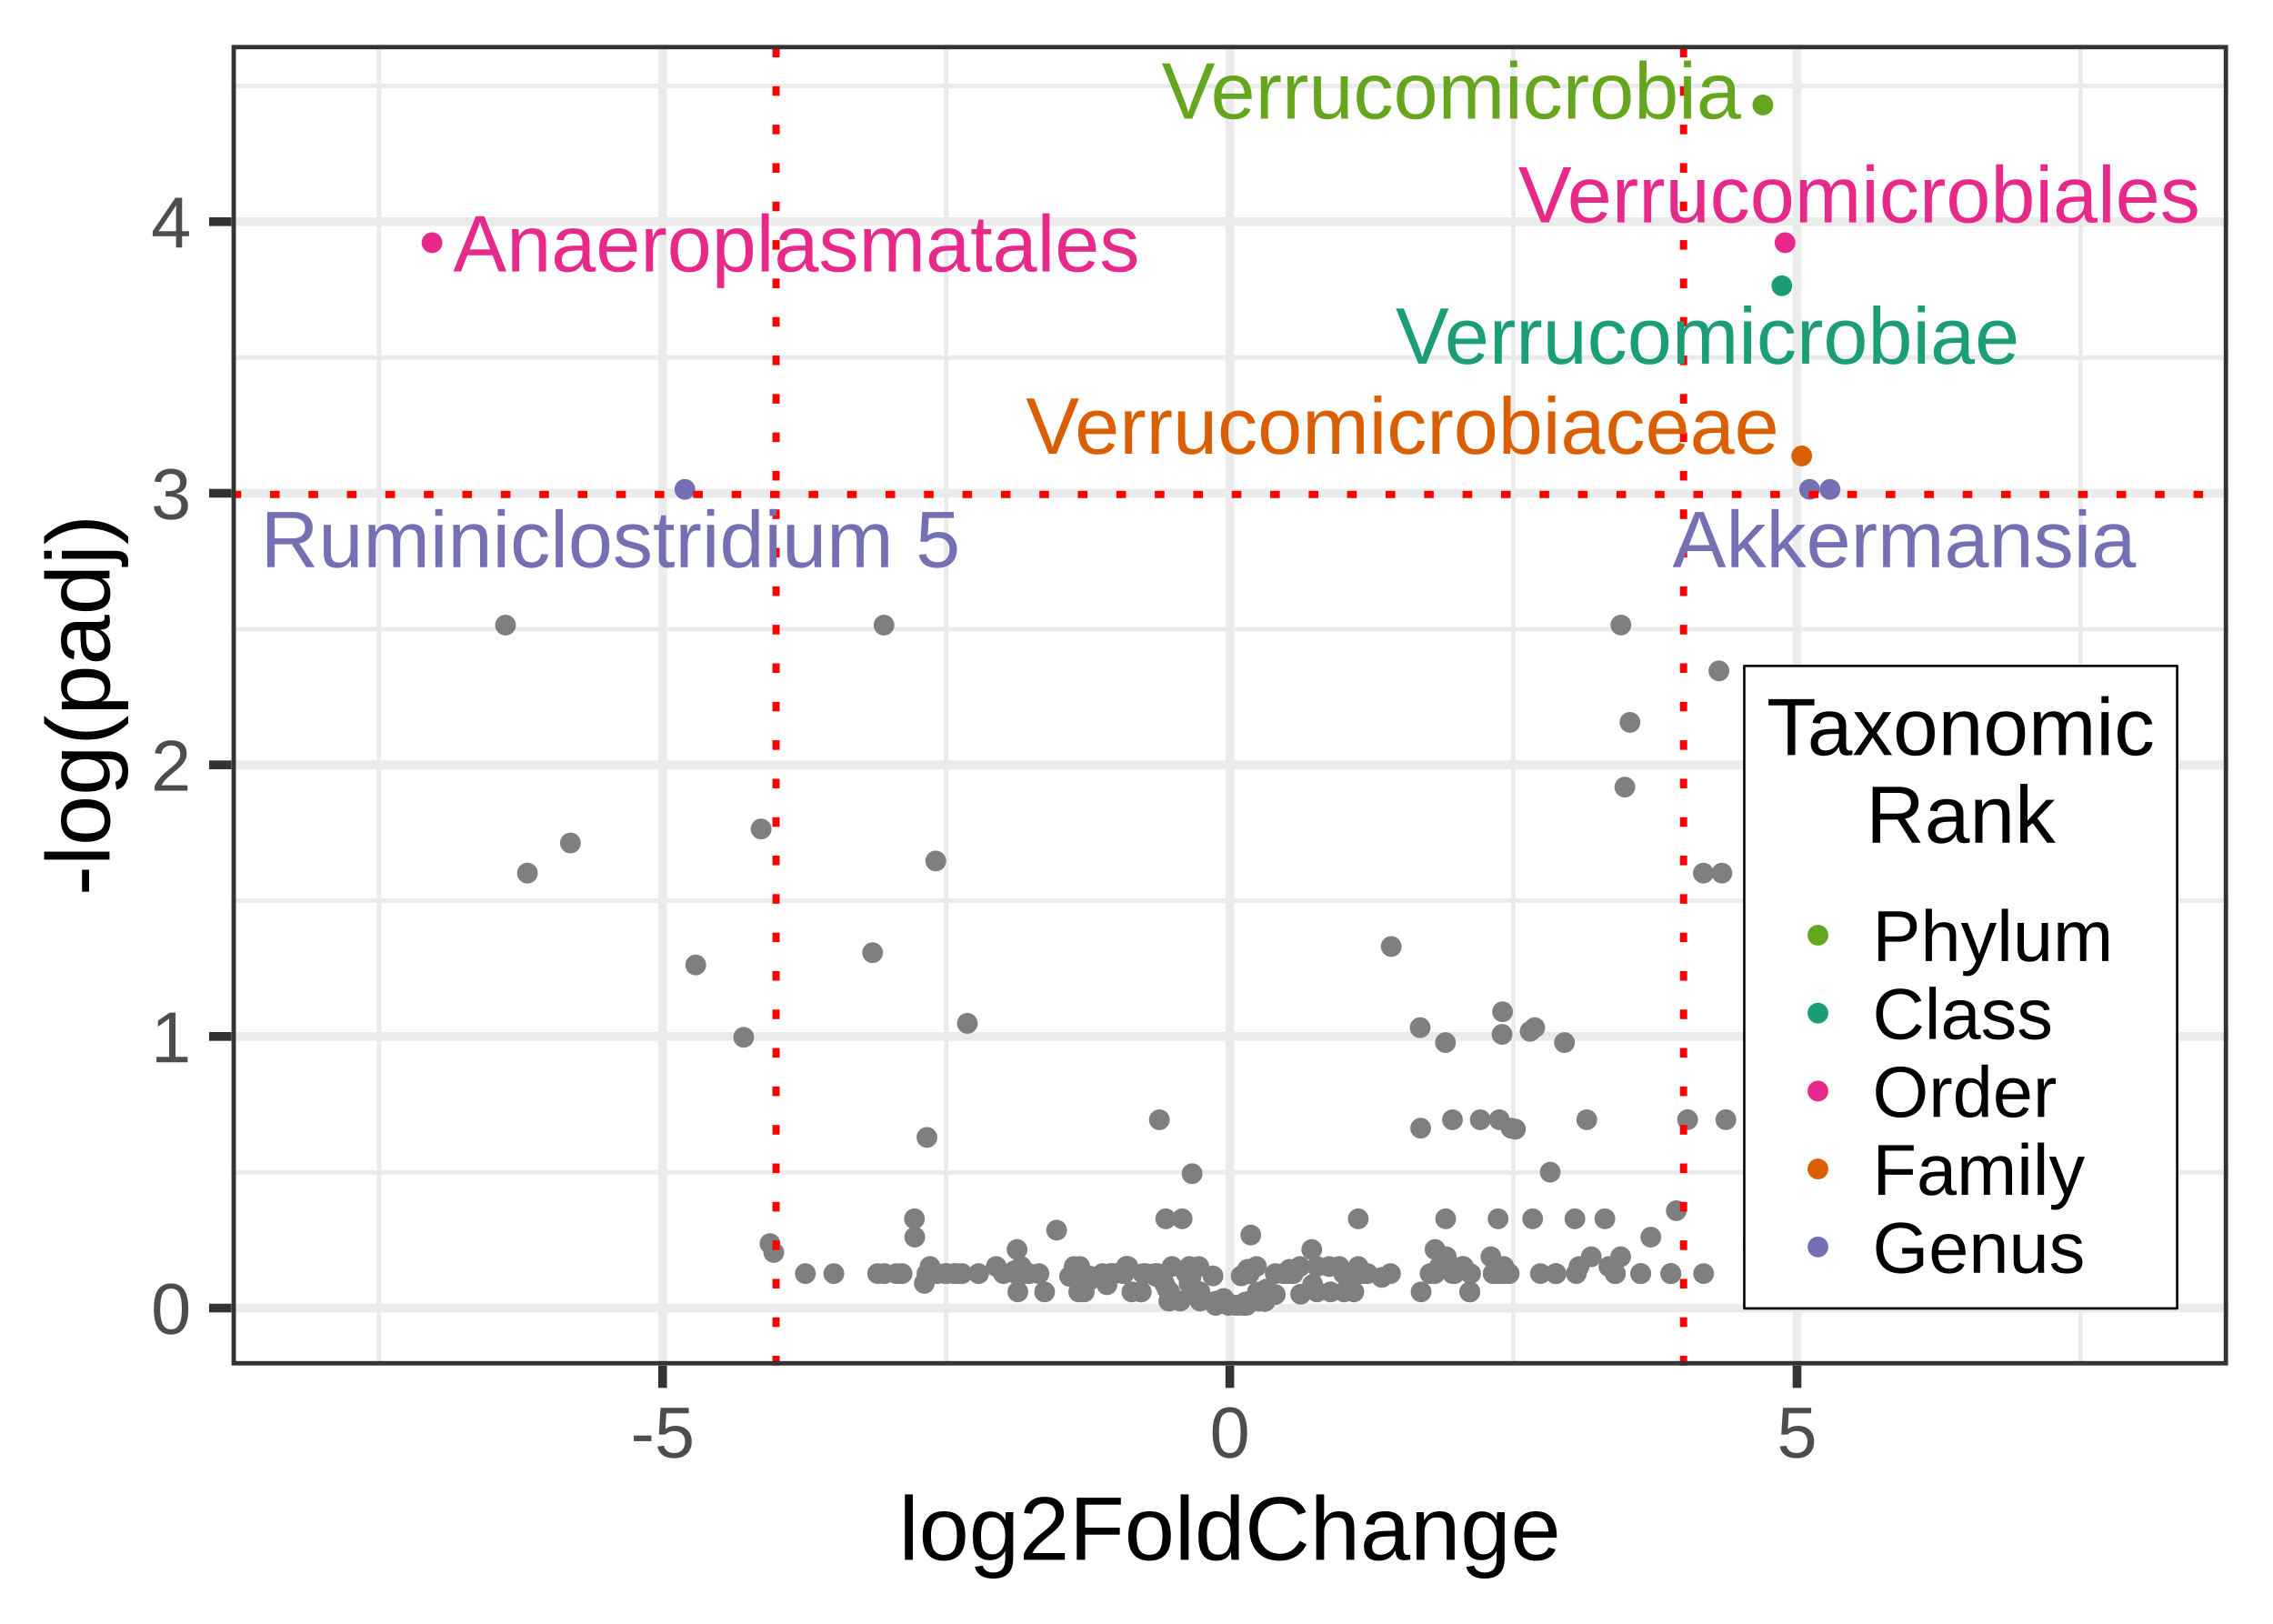
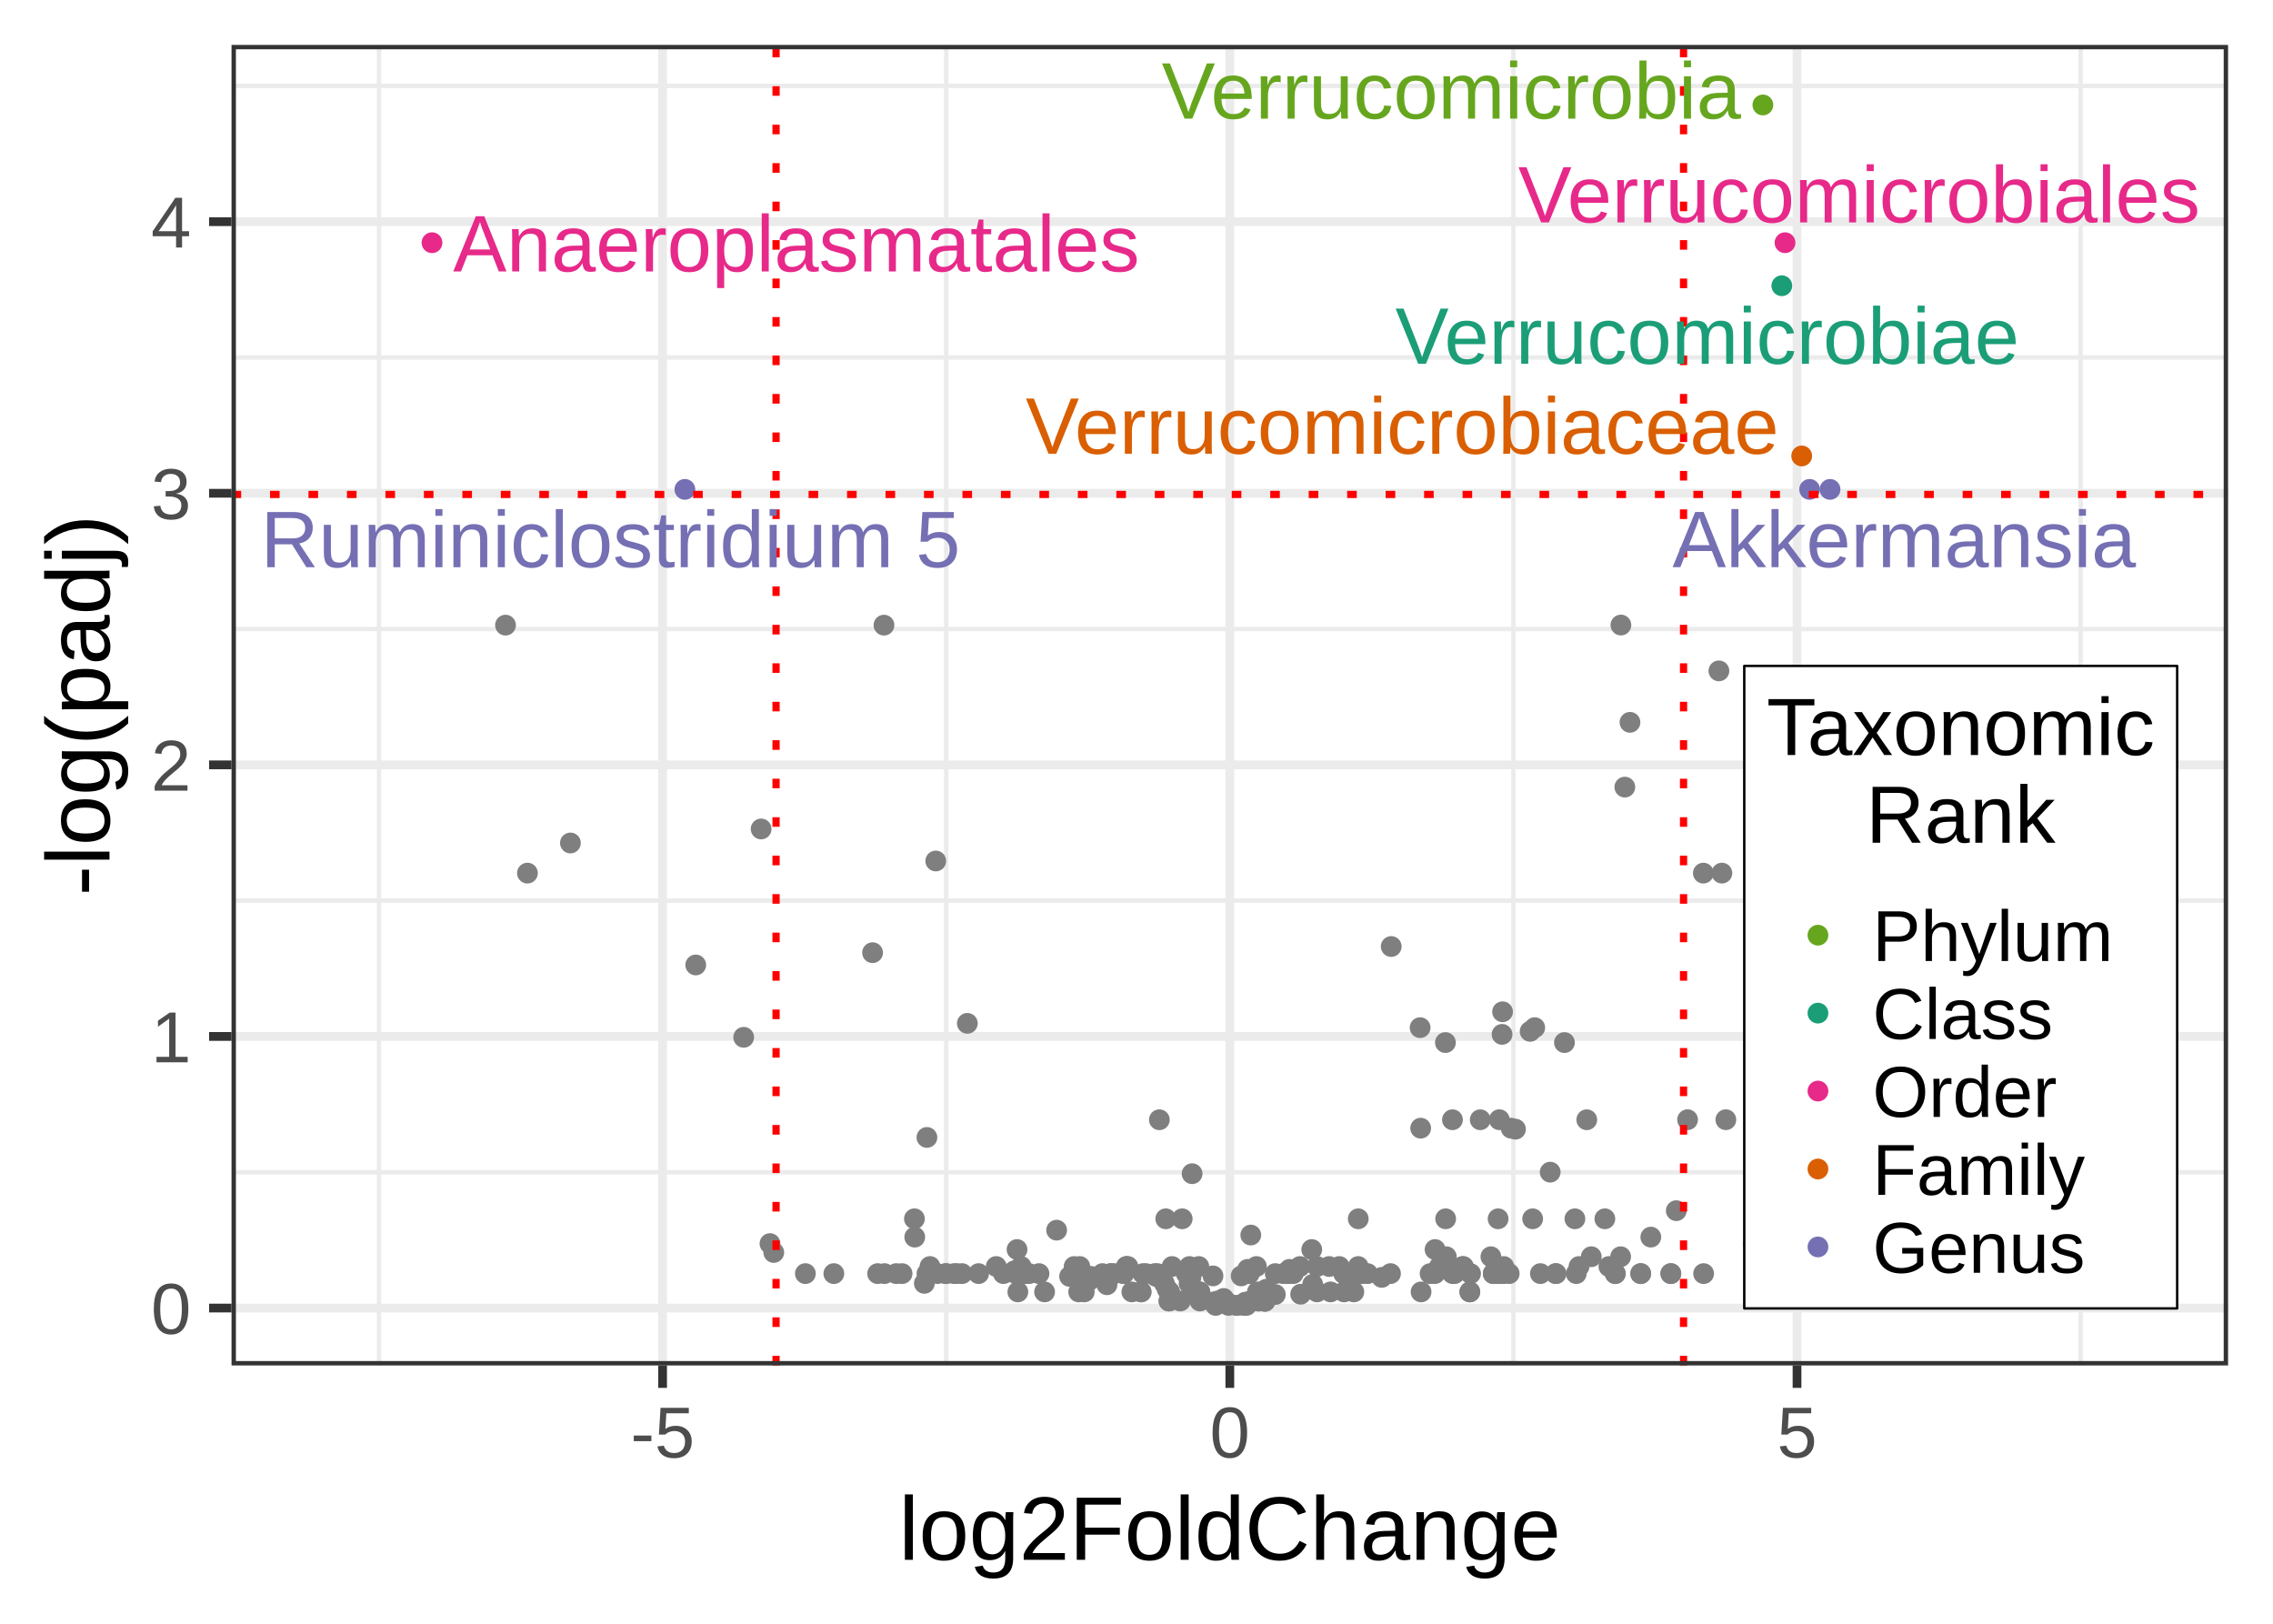
<svg xmlns="http://www.w3.org/2000/svg" class="svglite" width="504.00pt" height="360.00pt" viewBox="0 0 504.00 360.00">
  <defs>
    <style type="text/css">
    .svglite line, .svglite polyline, .svglite polygon, .svglite path, .svglite rect, .svglite circle {
      fill: none;
      stroke: #000000;
      stroke-linecap: round;
      stroke-linejoin: round;
      stroke-miterlimit: 10.00;
    }
    .svglite text {
      white-space: pre;
    }
  </style>
  </defs>
  <rect width="100%" height="100%" style="stroke: none; fill: #FFFFFF;" />
  <defs>
    <clipPath id="cpMC4wMHw1MDQuMDB8MC4wMHwzNjAuMDA=">
      <rect x="0.00" y="0.00" width="504.00" height="360.00" />
    </clipPath>
  </defs>
  <g clip-path="url(#cpMC4wMHw1MDQuMDB8MC4wMHwzNjAuMDA=)">
    <rect x="0.00" y="0.00" width="504.00" height="360.00" style="stroke-width: 1.94; stroke: #FFFFFF; fill: #FFFFFF;" />
  </g>
  <defs>
    <clipPath id="cpNTEuMzR8NDk0LjA0fDkuOTZ8MzAyLjcz">
      <rect x="51.34" y="9.96" width="442.70" height="292.77" />
    </clipPath>
  </defs>
  <g clip-path="url(#cpNTEuMzR8NDk0LjA0fDkuOTZ8MzAyLjcz)">
    <rect x="51.34" y="9.96" width="442.70" height="292.77" style="stroke-width: 1.94; stroke: none; fill: #FFFFFF;" />
    <polyline points="51.34,259.90 494.04,259.90 " style="stroke-width: 0.97; stroke: #EBEBEB; stroke-linecap: butt;" />
    <polyline points="51.34,199.68 494.04,199.68 " style="stroke-width: 0.97; stroke: #EBEBEB; stroke-linecap: butt;" />
    <polyline points="51.34,139.47 494.04,139.47 " style="stroke-width: 0.97; stroke: #EBEBEB; stroke-linecap: butt;" />
    <polyline points="51.34,79.25 494.04,79.25 " style="stroke-width: 0.97; stroke: #EBEBEB; stroke-linecap: butt;" />
    <polyline points="51.34,19.04 494.04,19.04 " style="stroke-width: 0.97; stroke: #EBEBEB; stroke-linecap: butt;" />
    <polyline points="84.04,302.73 84.04,9.96 " style="stroke-width: 0.97; stroke: #EBEBEB; stroke-linecap: butt;" />
    <polyline points="209.81,302.73 209.81,9.96 " style="stroke-width: 0.97; stroke: #EBEBEB; stroke-linecap: butt;" />
    <polyline points="335.57,302.73 335.57,9.96 " style="stroke-width: 0.97; stroke: #EBEBEB; stroke-linecap: butt;" />
    <polyline points="461.34,302.73 461.34,9.96 " style="stroke-width: 0.97; stroke: #EBEBEB; stroke-linecap: butt;" />
    <polyline points="51.34,290.01 494.04,290.01 " style="stroke-width: 1.94; stroke: #EBEBEB; stroke-linecap: butt;" />
    <polyline points="51.34,229.79 494.04,229.79 " style="stroke-width: 1.94; stroke: #EBEBEB; stroke-linecap: butt;" />
    <polyline points="51.34,169.58 494.04,169.58 " style="stroke-width: 1.94; stroke: #EBEBEB; stroke-linecap: butt;" />
    <polyline points="51.34,109.36 494.04,109.36 " style="stroke-width: 1.94; stroke: #EBEBEB; stroke-linecap: butt;" />
    <polyline points="51.34,49.15 494.04,49.15 " style="stroke-width: 1.94; stroke: #EBEBEB; stroke-linecap: butt;" />
    <polyline points="146.92,302.73 146.92,9.96 " style="stroke-width: 1.94; stroke: #EBEBEB; stroke-linecap: butt;" />
    <polyline points="272.69,302.73 272.69,9.96 " style="stroke-width: 1.94; stroke: #EBEBEB; stroke-linecap: butt;" />
    <polyline points="398.46,302.73 398.46,9.96 " style="stroke-width: 1.94; stroke: #EBEBEB; stroke-linecap: butt;" />
    <circle cx="390.89" cy="23.27" r="1.95" style="stroke-width: 0.71; stroke: #66A61E; fill: #66A61E;" />
    <circle cx="333.17" cy="224.32" r="1.95" style="stroke-width: 0.71; stroke: #7F7F7F; fill: #7F7F7F;" />
    <circle cx="322.06" cy="248.26" r="1.95" style="stroke-width: 0.71; stroke: #7F7F7F; fill: #7F7F7F;" />
    <circle cx="328.22" cy="248.26" r="1.95" style="stroke-width: 0.71; stroke: #7F7F7F; fill: #7F7F7F;" />
    <circle cx="257.07" cy="248.26" r="1.95" style="stroke-width: 0.71; stroke: #7F7F7F; fill: #7F7F7F;" />
    <circle cx="351.84" cy="248.26" r="1.95" style="stroke-width: 0.71; stroke: #7F7F7F; fill: #7F7F7F;" />
    <circle cx="205.53" cy="252.18" r="1.95" style="stroke-width: 0.71; stroke: #7F7F7F; fill: #7F7F7F;" />
    <circle cx="264.33" cy="260.22" r="1.95" style="stroke-width: 0.71; stroke: #7F7F7F; fill: #7F7F7F;" />
    <circle cx="277.34" cy="273.82" r="1.95" style="stroke-width: 0.71; stroke: #7F7F7F; fill: #7F7F7F;" />
    <circle cx="395.09" cy="63.35" r="1.95" style="stroke-width: 0.71; stroke: #1B9E77; fill: #1B9E77;" />
    <circle cx="359.41" cy="138.58" r="1.95" style="stroke-width: 0.71; stroke: #7F7F7F; fill: #7F7F7F;" />
    <circle cx="207.49" cy="190.89" r="1.95" style="stroke-width: 0.71; stroke: #7F7F7F; fill: #7F7F7F;" />
    <circle cx="308.48" cy="209.85" r="1.95" style="stroke-width: 0.71; stroke: #7F7F7F; fill: #7F7F7F;" />
    <circle cx="333.06" cy="229.33" r="1.95" style="stroke-width: 0.71; stroke: #7F7F7F; fill: #7F7F7F;" />
    <circle cx="258.49" cy="270.22" r="1.95" style="stroke-width: 0.71; stroke: #7F7F7F; fill: #7F7F7F;" />
    <circle cx="320.55" cy="270.22" r="1.95" style="stroke-width: 0.71; stroke: #7F7F7F; fill: #7F7F7F;" />
    <circle cx="301.17" cy="270.22" r="1.95" style="stroke-width: 0.71; stroke: #7F7F7F; fill: #7F7F7F;" />
    <circle cx="355.85" cy="270.22" r="1.95" style="stroke-width: 0.71; stroke: #7F7F7F; fill: #7F7F7F;" />
    <circle cx="202.76" cy="270.22" r="1.95" style="stroke-width: 0.71; stroke: #7F7F7F; fill: #7F7F7F;" />
    <circle cx="349.21" cy="270.22" r="1.95" style="stroke-width: 0.71; stroke: #7F7F7F; fill: #7F7F7F;" />
    <circle cx="332.18" cy="270.22" r="1.95" style="stroke-width: 0.71; stroke: #7F7F7F; fill: #7F7F7F;" />
    <circle cx="262.13" cy="270.22" r="1.95" style="stroke-width: 0.71; stroke: #7F7F7F; fill: #7F7F7F;" />
    <circle cx="225.51" cy="277.03" r="1.95" style="stroke-width: 0.71; stroke: #7F7F7F; fill: #7F7F7F;" />
    <circle cx="318.20" cy="277.03" r="1.95" style="stroke-width: 0.71; stroke: #7F7F7F; fill: #7F7F7F;" />
    <circle cx="290.86" cy="277.03" r="1.95" style="stroke-width: 0.71; stroke: #7F7F7F; fill: #7F7F7F;" />
    <circle cx="285.92" cy="281.43" r="1.95" style="stroke-width: 0.71; stroke: #7F7F7F; fill: #7F7F7F;" />
    <circle cx="249.63" cy="281.43" r="1.95" style="stroke-width: 0.71; stroke: #7F7F7F; fill: #7F7F7F;" />
    <circle cx="264.42" cy="281.43" r="1.95" style="stroke-width: 0.71; stroke: #7F7F7F; fill: #7F7F7F;" />
    <circle cx="276.64" cy="281.43" r="1.95" style="stroke-width: 0.71; stroke: #7F7F7F; fill: #7F7F7F;" />
    <circle cx="275.21" cy="282.88" r="1.95" style="stroke-width: 0.71; stroke: #7F7F7F; fill: #7F7F7F;" />
    <circle cx="268.96" cy="282.88" r="1.95" style="stroke-width: 0.71; stroke: #7F7F7F; fill: #7F7F7F;" />
    <circle cx="95.79" cy="53.81" r="1.95" style="stroke-width: 0.71; stroke: #E7298A; fill: #E7298A;" />
    <circle cx="395.80" cy="53.81" r="1.95" style="stroke-width: 0.71; stroke: #E7298A; fill: #E7298A;" />
    <circle cx="360.28" cy="174.51" r="1.95" style="stroke-width: 0.71; stroke: #7F7F7F; fill: #7F7F7F;" />
    <circle cx="154.27" cy="213.94" r="1.95" style="stroke-width: 0.71; stroke: #7F7F7F; fill: #7F7F7F;" />
    <circle cx="335.07" cy="250.13" r="1.95" style="stroke-width: 0.71; stroke: #7F7F7F; fill: #7F7F7F;" />
    <circle cx="315.01" cy="250.13" r="1.95" style="stroke-width: 0.71; stroke: #7F7F7F; fill: #7F7F7F;" />
    <circle cx="336.03" cy="250.35" r="1.95" style="stroke-width: 0.71; stroke: #7F7F7F; fill: #7F7F7F;" />
    <circle cx="250.09" cy="280.80" r="1.95" style="stroke-width: 0.71; stroke: #7F7F7F; fill: #7F7F7F;" />
    <circle cx="249.78" cy="280.80" r="1.95" style="stroke-width: 0.71; stroke: #7F7F7F; fill: #7F7F7F;" />
    <circle cx="259.89" cy="280.80" r="1.95" style="stroke-width: 0.71; stroke: #7F7F7F; fill: #7F7F7F;" />
    <circle cx="288.24" cy="280.80" r="1.95" style="stroke-width: 0.71; stroke: #7F7F7F; fill: #7F7F7F;" />
    <circle cx="324.29" cy="280.80" r="1.95" style="stroke-width: 0.71; stroke: #7F7F7F; fill: #7F7F7F;" />
    <circle cx="301.16" cy="280.80" r="1.95" style="stroke-width: 0.71; stroke: #7F7F7F; fill: #7F7F7F;" />
    <circle cx="226.43" cy="280.80" r="1.95" style="stroke-width: 0.71; stroke: #7F7F7F; fill: #7F7F7F;" />
    <circle cx="265.82" cy="280.80" r="1.95" style="stroke-width: 0.71; stroke: #7F7F7F; fill: #7F7F7F;" />
    <circle cx="294.72" cy="280.80" r="1.95" style="stroke-width: 0.71; stroke: #7F7F7F; fill: #7F7F7F;" />
    <circle cx="319.18" cy="280.80" r="1.95" style="stroke-width: 0.71; stroke: #7F7F7F; fill: #7F7F7F;" />
    <circle cx="206.21" cy="280.80" r="1.95" style="stroke-width: 0.71; stroke: #7F7F7F; fill: #7F7F7F;" />
    <circle cx="356.75" cy="280.80" r="1.95" style="stroke-width: 0.71; stroke: #7F7F7F; fill: #7F7F7F;" />
    <circle cx="249.78" cy="280.80" r="1.95" style="stroke-width: 0.71; stroke: #7F7F7F; fill: #7F7F7F;" />
    <circle cx="220.90" cy="280.80" r="1.95" style="stroke-width: 0.71; stroke: #7F7F7F; fill: #7F7F7F;" />
    <circle cx="239.43" cy="280.80" r="1.95" style="stroke-width: 0.71; stroke: #7F7F7F; fill: #7F7F7F;" />
    <circle cx="238.17" cy="280.80" r="1.95" style="stroke-width: 0.71; stroke: #7F7F7F; fill: #7F7F7F;" />
    <circle cx="296.96" cy="280.80" r="1.95" style="stroke-width: 0.71; stroke: #7F7F7F; fill: #7F7F7F;" />
    <circle cx="324.48" cy="280.80" r="1.95" style="stroke-width: 0.71; stroke: #7F7F7F; fill: #7F7F7F;" />
    <circle cx="278.59" cy="280.80" r="1.95" style="stroke-width: 0.71; stroke: #7F7F7F; fill: #7F7F7F;" />
    <circle cx="350.12" cy="280.80" r="1.95" style="stroke-width: 0.71; stroke: #7F7F7F; fill: #7F7F7F;" />
    <circle cx="292.04" cy="280.80" r="1.95" style="stroke-width: 0.71; stroke: #7F7F7F; fill: #7F7F7F;" />
    <circle cx="333.44" cy="280.80" r="1.95" style="stroke-width: 0.71; stroke: #7F7F7F; fill: #7F7F7F;" />
    <circle cx="263.75" cy="280.80" r="1.95" style="stroke-width: 0.71; stroke: #7F7F7F; fill: #7F7F7F;" />
    <circle cx="277.00" cy="282.40" r="1.95" style="stroke-width: 0.71; stroke: #7F7F7F; fill: #7F7F7F;" />
    <circle cx="271.32" cy="287.88" r="1.95" style="stroke-width: 0.71; stroke: #7F7F7F; fill: #7F7F7F;" />
    <circle cx="399.50" cy="101.09" r="1.95" style="stroke-width: 0.71; stroke: #D95F02; fill: #D95F02;" />
    <circle cx="112.09" cy="138.60" r="1.95" style="stroke-width: 0.71; stroke: #7F7F7F; fill: #7F7F7F;" />
    <circle cx="196.01" cy="138.60" r="1.95" style="stroke-width: 0.71; stroke: #7F7F7F; fill: #7F7F7F;" />
    <circle cx="381.14" cy="148.74" r="1.95" style="stroke-width: 0.71; stroke: #7F7F7F; fill: #7F7F7F;" />
    <circle cx="361.42" cy="160.15" r="1.95" style="stroke-width: 0.71; stroke: #7F7F7F; fill: #7F7F7F;" />
    <circle cx="168.77" cy="183.79" r="1.95" style="stroke-width: 0.71; stroke: #7F7F7F; fill: #7F7F7F;" />
    <circle cx="340.30" cy="227.84" r="1.95" style="stroke-width: 0.71; stroke: #7F7F7F; fill: #7F7F7F;" />
    <circle cx="314.89" cy="227.84" r="1.95" style="stroke-width: 0.71; stroke: #7F7F7F; fill: #7F7F7F;" />
    <circle cx="339.28" cy="228.66" r="1.95" style="stroke-width: 0.71; stroke: #7F7F7F; fill: #7F7F7F;" />
    <circle cx="164.90" cy="229.98" r="1.95" style="stroke-width: 0.71; stroke: #7F7F7F; fill: #7F7F7F;" />
    <circle cx="382.68" cy="248.25" r="1.95" style="stroke-width: 0.71; stroke: #7F7F7F; fill: #7F7F7F;" />
    <circle cx="374.19" cy="248.25" r="1.95" style="stroke-width: 0.71; stroke: #7F7F7F; fill: #7F7F7F;" />
    <circle cx="332.45" cy="248.25" r="1.95" style="stroke-width: 0.71; stroke: #7F7F7F; fill: #7F7F7F;" />
    <circle cx="371.69" cy="268.42" r="1.95" style="stroke-width: 0.71; stroke: #7F7F7F; fill: #7F7F7F;" />
    <circle cx="234.29" cy="272.74" r="1.95" style="stroke-width: 0.71; stroke: #7F7F7F; fill: #7F7F7F;" />
    <circle cx="202.83" cy="274.28" r="1.95" style="stroke-width: 0.71; stroke: #7F7F7F; fill: #7F7F7F;" />
    <circle cx="366.04" cy="274.28" r="1.95" style="stroke-width: 0.71; stroke: #7F7F7F; fill: #7F7F7F;" />
    <circle cx="320.70" cy="278.63" r="1.95" style="stroke-width: 0.71; stroke: #7F7F7F; fill: #7F7F7F;" />
    <circle cx="352.84" cy="278.63" r="1.95" style="stroke-width: 0.71; stroke: #7F7F7F; fill: #7F7F7F;" />
    <circle cx="359.35" cy="278.63" r="1.95" style="stroke-width: 0.71; stroke: #7F7F7F; fill: #7F7F7F;" />
    <circle cx="330.58" cy="278.63" r="1.95" style="stroke-width: 0.71; stroke: #7F7F7F; fill: #7F7F7F;" />
    <circle cx="224.89" cy="281.77" r="1.95" style="stroke-width: 0.71; stroke: #7F7F7F; fill: #7F7F7F;" />
    <circle cx="204.96" cy="284.53" r="1.95" style="stroke-width: 0.71; stroke: #7F7F7F; fill: #7F7F7F;" />
    <circle cx="258.17" cy="284.53" r="1.95" style="stroke-width: 0.71; stroke: #7F7F7F; fill: #7F7F7F;" />
    <circle cx="265.22" cy="286.43" r="1.95" style="stroke-width: 0.71; stroke: #7F7F7F; fill: #7F7F7F;" />
    <circle cx="225.69" cy="286.43" r="1.95" style="stroke-width: 0.71; stroke: #7F7F7F; fill: #7F7F7F;" />
    <circle cx="315.10" cy="286.43" r="1.95" style="stroke-width: 0.71; stroke: #7F7F7F; fill: #7F7F7F;" />
    <circle cx="266.05" cy="286.43" r="1.95" style="stroke-width: 0.71; stroke: #7F7F7F; fill: #7F7F7F;" />
    <circle cx="259.36" cy="286.43" r="1.95" style="stroke-width: 0.71; stroke: #7F7F7F; fill: #7F7F7F;" />
    <circle cx="266.03" cy="286.43" r="1.95" style="stroke-width: 0.71; stroke: #7F7F7F; fill: #7F7F7F;" />
    <circle cx="325.91" cy="286.43" r="1.95" style="stroke-width: 0.71; stroke: #7F7F7F; fill: #7F7F7F;" />
    <circle cx="253.02" cy="286.43" r="1.95" style="stroke-width: 0.71; stroke: #7F7F7F; fill: #7F7F7F;" />
    <circle cx="250.97" cy="286.43" r="1.95" style="stroke-width: 0.71; stroke: #7F7F7F; fill: #7F7F7F;" />
    <circle cx="279.70" cy="286.43" r="1.95" style="stroke-width: 0.71; stroke: #7F7F7F; fill: #7F7F7F;" />
    <circle cx="298.02" cy="286.43" r="1.95" style="stroke-width: 0.71; stroke: #7F7F7F; fill: #7F7F7F;" />
    <circle cx="231.62" cy="286.43" r="1.95" style="stroke-width: 0.71; stroke: #7F7F7F; fill: #7F7F7F;" />
    <circle cx="292.03" cy="286.43" r="1.95" style="stroke-width: 0.71; stroke: #7F7F7F; fill: #7F7F7F;" />
    <circle cx="253.02" cy="286.43" r="1.95" style="stroke-width: 0.71; stroke: #7F7F7F; fill: #7F7F7F;" />
    <circle cx="240.42" cy="286.43" r="1.95" style="stroke-width: 0.71; stroke: #7F7F7F; fill: #7F7F7F;" />
    <circle cx="239.18" cy="286.43" r="1.95" style="stroke-width: 0.71; stroke: #7F7F7F; fill: #7F7F7F;" />
    <circle cx="300.19" cy="286.43" r="1.95" style="stroke-width: 0.71; stroke: #7F7F7F; fill: #7F7F7F;" />
    <circle cx="325.91" cy="286.43" r="1.95" style="stroke-width: 0.71; stroke: #7F7F7F; fill: #7F7F7F;" />
    <circle cx="278.81" cy="286.43" r="1.95" style="stroke-width: 0.71; stroke: #7F7F7F; fill: #7F7F7F;" />
    <circle cx="295.03" cy="286.43" r="1.95" style="stroke-width: 0.71; stroke: #7F7F7F; fill: #7F7F7F;" />
    <circle cx="265.35" cy="286.43" r="1.95" style="stroke-width: 0.71; stroke: #7F7F7F; fill: #7F7F7F;" />
    <circle cx="276.12" cy="288.70" r="1.95" style="stroke-width: 0.71; stroke: #7F7F7F; fill: #7F7F7F;" />
    <circle cx="274.21" cy="289.42" r="1.95" style="stroke-width: 0.71; stroke: #7F7F7F; fill: #7F7F7F;" />
    <circle cx="276.37" cy="289.42" r="1.95" style="stroke-width: 0.71; stroke: #7F7F7F; fill: #7F7F7F;" />
    <circle cx="274.21" cy="289.42" r="1.95" style="stroke-width: 0.71; stroke: #7F7F7F; fill: #7F7F7F;" />
    <circle cx="272.41" cy="289.42" r="1.95" style="stroke-width: 0.71; stroke: #7F7F7F; fill: #7F7F7F;" />
    <circle cx="275.69" cy="289.42" r="1.95" style="stroke-width: 0.71; stroke: #7F7F7F; fill: #7F7F7F;" />
    <circle cx="269.55" cy="289.42" r="1.95" style="stroke-width: 0.71; stroke: #7F7F7F; fill: #7F7F7F;" />
    <circle cx="405.78" cy="108.50" r="1.95" style="stroke-width: 0.71; stroke: #7570B3; fill: #7570B3;" />
    <circle cx="151.86" cy="108.50" r="1.95" style="stroke-width: 0.71; stroke: #7570B3; fill: #7570B3;" />
    <circle cx="401.25" cy="108.50" r="1.95" style="stroke-width: 0.71; stroke: #7570B3; fill: #7570B3;" />
    <circle cx="126.48" cy="186.90" r="1.95" style="stroke-width: 0.71; stroke: #7F7F7F; fill: #7F7F7F;" />
    <circle cx="457.49" cy="186.90" r="1.95" style="stroke-width: 0.71; stroke: #7F7F7F; fill: #7F7F7F;" />
    <circle cx="116.95" cy="193.58" r="1.95" style="stroke-width: 0.71; stroke: #7F7F7F; fill: #7F7F7F;" />
    <circle cx="381.80" cy="193.58" r="1.95" style="stroke-width: 0.71; stroke: #7F7F7F; fill: #7F7F7F;" />
    <circle cx="377.69" cy="193.58" r="1.95" style="stroke-width: 0.71; stroke: #7F7F7F; fill: #7F7F7F;" />
    <circle cx="193.48" cy="211.22" r="1.95" style="stroke-width: 0.71; stroke: #7F7F7F; fill: #7F7F7F;" />
    <circle cx="214.49" cy="226.89" r="1.95" style="stroke-width: 0.71; stroke: #7F7F7F; fill: #7F7F7F;" />
    <circle cx="346.89" cy="231.15" r="1.95" style="stroke-width: 0.71; stroke: #7F7F7F; fill: #7F7F7F;" />
    <circle cx="320.50" cy="231.15" r="1.95" style="stroke-width: 0.71; stroke: #7F7F7F; fill: #7F7F7F;" />
    <circle cx="343.73" cy="259.88" r="1.95" style="stroke-width: 0.71; stroke: #7F7F7F; fill: #7F7F7F;" />
    <circle cx="399.52" cy="267.75" r="1.95" style="stroke-width: 0.71; stroke: #7F7F7F; fill: #7F7F7F;" />
    <circle cx="339.84" cy="270.22" r="1.95" style="stroke-width: 0.71; stroke: #7F7F7F; fill: #7F7F7F;" />
    <circle cx="388.79" cy="275.72" r="1.95" style="stroke-width: 0.71; stroke: #7F7F7F; fill: #7F7F7F;" />
    <circle cx="170.73" cy="275.72" r="1.95" style="stroke-width: 0.71; stroke: #7F7F7F; fill: #7F7F7F;" />
    <circle cx="171.57" cy="277.68" r="1.95" style="stroke-width: 0.71; stroke: #7F7F7F; fill: #7F7F7F;" />
    <circle cx="318.16" cy="282.37" r="1.95" style="stroke-width: 0.71; stroke: #7F7F7F; fill: #7F7F7F;" />
    <circle cx="246.26" cy="282.37" r="1.95" style="stroke-width: 0.71; stroke: #7F7F7F; fill: #7F7F7F;" />
    <circle cx="333.13" cy="282.37" r="1.95" style="stroke-width: 0.71; stroke: #7F7F7F; fill: #7F7F7F;" />
    <circle cx="333.30" cy="282.37" r="1.95" style="stroke-width: 0.71; stroke: #7F7F7F; fill: #7F7F7F;" />
    <circle cx="322.08" cy="282.37" r="1.95" style="stroke-width: 0.71; stroke: #7F7F7F; fill: #7F7F7F;" />
    <circle cx="194.60" cy="282.37" r="1.95" style="stroke-width: 0.71; stroke: #7F7F7F; fill: #7F7F7F;" />
    <circle cx="249.20" cy="282.37" r="1.95" style="stroke-width: 0.71; stroke: #7F7F7F; fill: #7F7F7F;" />
    <circle cx="370.48" cy="282.37" r="1.95" style="stroke-width: 0.71; stroke: #7F7F7F; fill: #7F7F7F;" />
    <circle cx="349.51" cy="282.37" r="1.95" style="stroke-width: 0.71; stroke: #7F7F7F; fill: #7F7F7F;" />
    <circle cx="334.64" cy="282.37" r="1.95" style="stroke-width: 0.71; stroke: #7F7F7F; fill: #7F7F7F;" />
    <circle cx="331.97" cy="282.37" r="1.95" style="stroke-width: 0.71; stroke: #7F7F7F; fill: #7F7F7F;" />
    <circle cx="209.87" cy="282.37" r="1.95" style="stroke-width: 0.71; stroke: #7F7F7F; fill: #7F7F7F;" />
    <circle cx="299.02" cy="282.37" r="1.95" style="stroke-width: 0.71; stroke: #7F7F7F; fill: #7F7F7F;" />
    <circle cx="225.23" cy="282.37" r="1.95" style="stroke-width: 0.71; stroke: #7F7F7F; fill: #7F7F7F;" />
    <circle cx="331.11" cy="282.37" r="1.95" style="stroke-width: 0.71; stroke: #7F7F7F; fill: #7F7F7F;" />
    <circle cx="358.17" cy="282.37" r="1.95" style="stroke-width: 0.71; stroke: #7F7F7F; fill: #7F7F7F;" />
    <circle cx="363.80" cy="282.37" r="1.95" style="stroke-width: 0.71; stroke: #7F7F7F; fill: #7F7F7F;" />
    <circle cx="317.10" cy="282.37" r="1.95" style="stroke-width: 0.71; stroke: #7F7F7F; fill: #7F7F7F;" />
    <circle cx="308.32" cy="282.37" r="1.95" style="stroke-width: 0.71; stroke: #7F7F7F; fill: #7F7F7F;" />
    <circle cx="345.03" cy="282.37" r="1.95" style="stroke-width: 0.71; stroke: #7F7F7F; fill: #7F7F7F;" />
    <circle cx="196.12" cy="282.37" r="1.95" style="stroke-width: 0.71; stroke: #7F7F7F; fill: #7F7F7F;" />
    <circle cx="213.32" cy="282.37" r="1.95" style="stroke-width: 0.71; stroke: #7F7F7F; fill: #7F7F7F;" />
    <circle cx="322.53" cy="282.37" r="1.95" style="stroke-width: 0.71; stroke: #7F7F7F; fill: #7F7F7F;" />
    <circle cx="198.72" cy="282.37" r="1.95" style="stroke-width: 0.71; stroke: #7F7F7F; fill: #7F7F7F;" />
    <circle cx="256.64" cy="282.37" r="1.95" style="stroke-width: 0.71; stroke: #7F7F7F; fill: #7F7F7F;" />
    <circle cx="326.07" cy="282.37" r="1.95" style="stroke-width: 0.71; stroke: #7F7F7F; fill: #7F7F7F;" />
    <circle cx="244.45" cy="282.37" r="1.95" style="stroke-width: 0.71; stroke: #7F7F7F; fill: #7F7F7F;" />
    <circle cx="228.20" cy="282.37" r="1.95" style="stroke-width: 0.71; stroke: #7F7F7F; fill: #7F7F7F;" />
    <circle cx="297.93" cy="282.37" r="1.95" style="stroke-width: 0.71; stroke: #7F7F7F; fill: #7F7F7F;" />
    <circle cx="200.02" cy="282.37" r="1.95" style="stroke-width: 0.71; stroke: #7F7F7F; fill: #7F7F7F;" />
    <circle cx="207.84" cy="282.37" r="1.95" style="stroke-width: 0.71; stroke: #7F7F7F; fill: #7F7F7F;" />
    <circle cx="256.03" cy="282.37" r="1.95" style="stroke-width: 0.71; stroke: #7F7F7F; fill: #7F7F7F;" />
    <circle cx="254.07" cy="282.37" r="1.95" style="stroke-width: 0.71; stroke: #7F7F7F; fill: #7F7F7F;" />
    <circle cx="285.87" cy="282.37" r="1.95" style="stroke-width: 0.71; stroke: #7F7F7F; fill: #7F7F7F;" />
    <circle cx="286.77" cy="282.37" r="1.95" style="stroke-width: 0.71; stroke: #7F7F7F; fill: #7F7F7F;" />
    <circle cx="284.51" cy="282.37" r="1.95" style="stroke-width: 0.71; stroke: #7F7F7F; fill: #7F7F7F;" />
    <circle cx="247.11" cy="282.37" r="1.95" style="stroke-width: 0.71; stroke: #7F7F7F; fill: #7F7F7F;" />
    <circle cx="222.49" cy="282.37" r="1.95" style="stroke-width: 0.71; stroke: #7F7F7F; fill: #7F7F7F;" />
    <circle cx="344.95" cy="282.37" r="1.95" style="stroke-width: 0.71; stroke: #7F7F7F; fill: #7F7F7F;" />
    <circle cx="178.58" cy="282.37" r="1.95" style="stroke-width: 0.71; stroke: #7F7F7F; fill: #7F7F7F;" />
    <circle cx="212.13" cy="282.37" r="1.95" style="stroke-width: 0.71; stroke: #7F7F7F; fill: #7F7F7F;" />
    <circle cx="370.48" cy="282.37" r="1.95" style="stroke-width: 0.71; stroke: #7F7F7F; fill: #7F7F7F;" />
    <circle cx="184.89" cy="282.37" r="1.95" style="stroke-width: 0.71; stroke: #7F7F7F; fill: #7F7F7F;" />
    <circle cx="253.42" cy="282.37" r="1.95" style="stroke-width: 0.71; stroke: #7F7F7F; fill: #7F7F7F;" />
    <circle cx="211.53" cy="282.37" r="1.95" style="stroke-width: 0.71; stroke: #7F7F7F; fill: #7F7F7F;" />
    <circle cx="205.54" cy="282.37" r="1.95" style="stroke-width: 0.71; stroke: #7F7F7F; fill: #7F7F7F;" />
    <circle cx="377.75" cy="282.37" r="1.95" style="stroke-width: 0.71; stroke: #7F7F7F; fill: #7F7F7F;" />
    <circle cx="358.15" cy="282.37" r="1.95" style="stroke-width: 0.71; stroke: #7F7F7F; fill: #7F7F7F;" />
    <circle cx="341.56" cy="282.37" r="1.95" style="stroke-width: 0.71; stroke: #7F7F7F; fill: #7F7F7F;" />
    <circle cx="216.99" cy="282.37" r="1.95" style="stroke-width: 0.71; stroke: #7F7F7F; fill: #7F7F7F;" />
    <circle cx="209.61" cy="282.37" r="1.95" style="stroke-width: 0.71; stroke: #7F7F7F; fill: #7F7F7F;" />
    <circle cx="230.38" cy="282.37" r="1.95" style="stroke-width: 0.71; stroke: #7F7F7F; fill: #7F7F7F;" />
    <circle cx="249.11" cy="282.37" r="1.95" style="stroke-width: 0.71; stroke: #7F7F7F; fill: #7F7F7F;" />
    <circle cx="331.11" cy="282.37" r="1.95" style="stroke-width: 0.71; stroke: #7F7F7F; fill: #7F7F7F;" />
    <circle cx="285.23" cy="282.37" r="1.95" style="stroke-width: 0.71; stroke: #7F7F7F; fill: #7F7F7F;" />
    <circle cx="263.04" cy="282.37" r="1.95" style="stroke-width: 0.71; stroke: #7F7F7F; fill: #7F7F7F;" />
    <circle cx="303.24" cy="282.37" r="1.95" style="stroke-width: 0.71; stroke: #7F7F7F; fill: #7F7F7F;" />
    <circle cx="301.70" cy="282.37" r="1.95" style="stroke-width: 0.71; stroke: #7F7F7F; fill: #7F7F7F;" />
    <circle cx="227.23" cy="282.37" r="1.95" style="stroke-width: 0.71; stroke: #7F7F7F; fill: #7F7F7F;" />
    <circle cx="331.55" cy="282.37" r="1.95" style="stroke-width: 0.71; stroke: #7F7F7F; fill: #7F7F7F;" />
    <circle cx="285.10" cy="282.37" r="1.95" style="stroke-width: 0.71; stroke: #7F7F7F; fill: #7F7F7F;" />
    <circle cx="363.80" cy="282.37" r="1.95" style="stroke-width: 0.71; stroke: #7F7F7F; fill: #7F7F7F;" />
    <circle cx="302.10" cy="282.37" r="1.95" style="stroke-width: 0.71; stroke: #7F7F7F; fill: #7F7F7F;" />
    <circle cx="332.41" cy="282.37" r="1.95" style="stroke-width: 0.71; stroke: #7F7F7F; fill: #7F7F7F;" />
    <circle cx="282.77" cy="282.37" r="1.95" style="stroke-width: 0.71; stroke: #7F7F7F; fill: #7F7F7F;" />
    <circle cx="246.37" cy="282.37" r="1.95" style="stroke-width: 0.71; stroke: #7F7F7F; fill: #7F7F7F;" />
    <circle cx="240.96" cy="282.87" r="1.95" style="stroke-width: 0.71; stroke: #7F7F7F; fill: #7F7F7F;" />
    <circle cx="241.92" cy="282.99" r="1.95" style="stroke-width: 0.71; stroke: #7F7F7F; fill: #7F7F7F;" />
    <circle cx="256.31" cy="282.99" r="1.95" style="stroke-width: 0.71; stroke: #7F7F7F; fill: #7F7F7F;" />
    <circle cx="237.17" cy="282.99" r="1.95" style="stroke-width: 0.71; stroke: #7F7F7F; fill: #7F7F7F;" />
    <circle cx="264.08" cy="283.21" r="1.95" style="stroke-width: 0.71; stroke: #7F7F7F; fill: #7F7F7F;" />
    <circle cx="306.38" cy="283.21" r="1.95" style="stroke-width: 0.71; stroke: #7F7F7F; fill: #7F7F7F;" />
    <circle cx="241.60" cy="283.84" r="1.95" style="stroke-width: 0.71; stroke: #7F7F7F; fill: #7F7F7F;" />
    <circle cx="263.66" cy="284.57" r="1.95" style="stroke-width: 0.71; stroke: #7F7F7F; fill: #7F7F7F;" />
    <circle cx="291.06" cy="284.76" r="1.95" style="stroke-width: 0.71; stroke: #7F7F7F; fill: #7F7F7F;" />
    <circle cx="245.45" cy="284.84" r="1.95" style="stroke-width: 0.71; stroke: #7F7F7F; fill: #7F7F7F;" />
    <circle cx="258.81" cy="285.83" r="1.95" style="stroke-width: 0.71; stroke: #7F7F7F; fill: #7F7F7F;" />
    <circle cx="280.78" cy="285.83" r="1.95" style="stroke-width: 0.71; stroke: #7F7F7F; fill: #7F7F7F;" />
    <circle cx="288.40" cy="286.94" r="1.95" style="stroke-width: 0.71; stroke: #7F7F7F; fill: #7F7F7F;" />
    <circle cx="282.78" cy="287.01" r="1.95" style="stroke-width: 0.71; stroke: #7F7F7F; fill: #7F7F7F;" />
    <circle cx="279.86" cy="287.99" r="1.95" style="stroke-width: 0.71; stroke: #7F7F7F; fill: #7F7F7F;" />
    <circle cx="279.12" cy="288.45" r="1.95" style="stroke-width: 0.71; stroke: #7F7F7F; fill: #7F7F7F;" />
    <circle cx="269.94" cy="288.45" r="1.95" style="stroke-width: 0.71; stroke: #7F7F7F; fill: #7F7F7F;" />
    <circle cx="277.25" cy="288.45" r="1.95" style="stroke-width: 0.71; stroke: #7F7F7F; fill: #7F7F7F;" />
    <circle cx="266.06" cy="288.45" r="1.95" style="stroke-width: 0.71; stroke: #7F7F7F; fill: #7F7F7F;" />
    <circle cx="279.04" cy="288.45" r="1.95" style="stroke-width: 0.71; stroke: #7F7F7F; fill: #7F7F7F;" />
    <circle cx="259.20" cy="288.45" r="1.95" style="stroke-width: 0.71; stroke: #7F7F7F; fill: #7F7F7F;" />
    <circle cx="261.70" cy="288.45" r="1.95" style="stroke-width: 0.71; stroke: #7F7F7F; fill: #7F7F7F;" />
    <circle cx="259.20" cy="288.45" r="1.95" style="stroke-width: 0.71; stroke: #7F7F7F; fill: #7F7F7F;" />
    <circle cx="280.45" cy="288.49" r="1.95" style="stroke-width: 0.71; stroke: #7F7F7F; fill: #7F7F7F;" />
    <circle cx="280.44" cy="288.49" r="1.95" style="stroke-width: 0.71; stroke: #7F7F7F; fill: #7F7F7F;" />
    <circle cx="280.50" cy="288.49" r="1.95" style="stroke-width: 0.71; stroke: #7F7F7F; fill: #7F7F7F;" />
    <circle cx="268.98" cy="288.67" r="1.95" style="stroke-width: 0.71; stroke: #7F7F7F; fill: #7F7F7F;" />
    <circle cx="270.40" cy="288.83" r="1.95" style="stroke-width: 0.71; stroke: #7F7F7F; fill: #7F7F7F;" />
    <circle cx="271.79" cy="288.83" r="1.95" style="stroke-width: 0.71; stroke: #7F7F7F; fill: #7F7F7F;" />
    <circle cx="269.44" cy="288.83" r="1.95" style="stroke-width: 0.71; stroke: #7F7F7F; fill: #7F7F7F;" />
    <circle cx="272.09" cy="288.83" r="1.95" style="stroke-width: 0.71; stroke: #7F7F7F; fill: #7F7F7F;" />
    <circle cx="272.17" cy="288.83" r="1.95" style="stroke-width: 0.71; stroke: #7F7F7F; fill: #7F7F7F;" />
    <line x1="51.34" y1="109.62" x2="494.04" y2="109.62" style="stroke-width: 1.60; stroke: #FF0000; stroke-dasharray: 2.13,6.40; stroke-linecap: butt;" />
    <line x1="172.08" y1="302.73" x2="172.08" y2="9.96" style="stroke-width: 1.60; stroke: #FF0000; stroke-dasharray: 2.13,6.40; stroke-linecap: butt;" />
    <line x1="373.30" y1="302.73" x2="373.30" y2="9.96" style="stroke-width: 1.60; stroke: #FF0000; stroke-dasharray: 2.13,6.40; stroke-linecap: butt;" />
    <text x="321.81" y="26.30" text-anchor="middle" style="font-size: 17.78px;fill: #66A61E; font-family: &quot;Arial&quot;;" textLength="128.52px" lengthAdjust="spacingAndGlyphs">Verrucomicrobia</text>
-     <text x="378.61" y="80.63" text-anchor="middle" style="font-size: 17.78px;fill: #1B9E77; font-family: &quot;Arial&quot;;" textLength="138.41px" lengthAdjust="spacingAndGlyphs">Verrucomicrobiae</text>
+     <text x="378.56" y="80.66" text-anchor="middle" style="font-size: 17.78px;fill: #1B9E77; font-family: &quot;Arial&quot;;" textLength="138.41px" lengthAdjust="spacingAndGlyphs">Verrucomicrobiae</text>
    <text x="176.58" y="60.18" text-anchor="middle" style="font-size: 17.78px;fill: #E7298A; font-family: &quot;Arial&quot;;" textLength="152.27px" lengthAdjust="spacingAndGlyphs">Anaeroplasmatales</text>
    <text x="412.24" y="49.31" text-anchor="middle" style="font-size: 17.78px;fill: #E7298A; font-family: &quot;Arial&quot;;" textLength="151.26px" lengthAdjust="spacingAndGlyphs">Verrucomicrobiales</text>
-     <text x="310.97" y="100.59" text-anchor="middle" style="font-size: 17.78px;fill: #D95F02; font-family: &quot;Arial&quot;;" textLength="167.09px" lengthAdjust="spacingAndGlyphs">Verrucomicrobiaceae</text>
-     <text x="422.24" y="125.74" text-anchor="middle" style="font-size: 17.78px;fill: #7570B3; font-family: &quot;Arial&quot;;" textLength="102.80px" lengthAdjust="spacingAndGlyphs">Akkermansia</text>
-     <text x="135.36" y="125.75" text-anchor="middle" style="font-size: 17.78px;fill: #7570B3; font-family: &quot;Arial&quot;;" textLength="155.19px" lengthAdjust="spacingAndGlyphs">Ruminiclostridium 5</text>
+     <text x="310.93" y="100.60" text-anchor="middle" style="font-size: 17.78px;fill: #D95F02; font-family: &quot;Arial&quot;;" textLength="167.09px" lengthAdjust="spacingAndGlyphs">Verrucomicrobiaceae</text>
+     <text x="422.23" y="125.74" text-anchor="middle" style="font-size: 17.78px;fill: #7570B3; font-family: &quot;Arial&quot;;" textLength="102.80px" lengthAdjust="spacingAndGlyphs">Akkermansia</text>
+     <text x="135.38" y="125.76" text-anchor="middle" style="font-size: 17.78px;fill: #7570B3; font-family: &quot;Arial&quot;;" textLength="155.19px" lengthAdjust="spacingAndGlyphs">Ruminiclostridium 5</text>
    <rect x="51.34" y="9.96" width="442.70" height="292.77" style="stroke-width: 1.94; stroke: #333333;" />
  </g>
  <g clip-path="url(#cpMC4wMHw1MDQuMDB8MC4wMHwzNjAuMDA=)">
    <text x="42.38" y="295.73" text-anchor="end" style="font-size: 16.00px;fill: #4D4D4D; font-family: &quot;Arial&quot;;" textLength="8.90px" lengthAdjust="spacingAndGlyphs">0</text>
    <text x="42.38" y="235.52" text-anchor="end" style="font-size: 16.00px;fill: #4D4D4D; font-family: &quot;Arial&quot;;" textLength="8.90px" lengthAdjust="spacingAndGlyphs">1</text>
    <text x="42.38" y="175.30" text-anchor="end" style="font-size: 16.00px;fill: #4D4D4D; font-family: &quot;Arial&quot;;" textLength="8.90px" lengthAdjust="spacingAndGlyphs">2</text>
    <text x="42.38" y="115.09" text-anchor="end" style="font-size: 16.00px;fill: #4D4D4D; font-family: &quot;Arial&quot;;" textLength="8.90px" lengthAdjust="spacingAndGlyphs">3</text>
    <text x="42.38" y="54.87" text-anchor="end" style="font-size: 16.00px;fill: #4D4D4D; font-family: &quot;Arial&quot;;" textLength="8.90px" lengthAdjust="spacingAndGlyphs">4</text>
    <polyline points="46.36,290.01 51.34,290.01 " style="stroke-width: 1.94; stroke: #333333; stroke-linecap: butt;" />
    <polyline points="46.36,229.79 51.34,229.79 " style="stroke-width: 1.94; stroke: #333333; stroke-linecap: butt;" />
    <polyline points="46.36,169.58 51.34,169.58 " style="stroke-width: 1.94; stroke: #333333; stroke-linecap: butt;" />
    <polyline points="46.36,109.36 51.34,109.36 " style="stroke-width: 1.94; stroke: #333333; stroke-linecap: butt;" />
    <polyline points="46.36,49.15 51.34,49.15 " style="stroke-width: 1.94; stroke: #333333; stroke-linecap: butt;" />
    <polyline points="146.92,307.71 146.92,302.73 " style="stroke-width: 1.94; stroke: #333333; stroke-linecap: butt;" />
    <polyline points="272.69,307.71 272.69,302.73 " style="stroke-width: 1.94; stroke: #333333; stroke-linecap: butt;" />
    <polyline points="398.46,307.71 398.46,302.73 " style="stroke-width: 1.94; stroke: #333333; stroke-linecap: butt;" />
    <text x="146.92" y="323.15" text-anchor="middle" style="font-size: 16.00px;fill: #4D4D4D; font-family: &quot;Arial&quot;;" textLength="14.23px" lengthAdjust="spacingAndGlyphs">-5</text>
    <text x="272.69" y="323.15" text-anchor="middle" style="font-size: 16.00px;fill: #4D4D4D; font-family: &quot;Arial&quot;;" textLength="8.90px" lengthAdjust="spacingAndGlyphs">0</text>
    <text x="398.46" y="323.15" text-anchor="middle" style="font-size: 16.00px;fill: #4D4D4D; font-family: &quot;Arial&quot;;" textLength="8.90px" lengthAdjust="spacingAndGlyphs">5</text>
    <text x="272.69" y="345.83" text-anchor="middle" style="font-size: 20.00px; font-family: &quot;Arial&quot;;" textLength="146.79px" lengthAdjust="spacingAndGlyphs">log2FoldChange</text>
    <text transform="translate(24.28,156.35) rotate(-90)" text-anchor="middle" style="font-size: 20.00px; font-family: &quot;Arial&quot;;" textLength="84.48px" lengthAdjust="spacingAndGlyphs">-log(padj)</text>
    <rect x="386.76" y="147.64" width="95.99" height="142.45" style="stroke-width: 0.53; fill: #FFFFFF;" />
    <rect x="388.75" y="149.63" width="92.00" height="138.46" style="stroke-width: 1.94; stroke: none; fill: #FFFFFF;" />
    <text x="434.75" y="167.40" text-anchor="middle" style="font-size: 18.00px; font-family: &quot;Arial&quot;;" textLength="86.03px" lengthAdjust="spacingAndGlyphs">Taxonomic</text>
    <text x="434.75" y="186.84" text-anchor="middle" style="font-size: 18.00px; font-family: &quot;Arial&quot;;" textLength="42.01px" lengthAdjust="spacingAndGlyphs">Rank</text>
    <rect x="400.97" y="198.70" width="4.25" height="17.28" style="stroke-width: 1.94; stroke: none; fill: #FFFFFF;" />
    <circle cx="403.10" cy="207.34" r="1.95" style="stroke-width: 0.71; stroke: #66A61E; fill: #66A61E;" />
    <rect x="400.97" y="215.98" width="4.25" height="17.28" style="stroke-width: 1.94; stroke: none; fill: #FFFFFF;" />
    <circle cx="403.10" cy="224.62" r="1.95" style="stroke-width: 0.71; stroke: #1B9E77; fill: #1B9E77;" />
    <rect x="400.97" y="233.26" width="4.25" height="17.28" style="stroke-width: 1.94; stroke: none; fill: #FFFFFF;" />
    <circle cx="403.10" cy="241.90" r="1.95" style="stroke-width: 0.71; stroke: #E7298A; fill: #E7298A;" />
    <rect x="400.97" y="250.54" width="4.25" height="17.28" style="stroke-width: 1.94; stroke: none; fill: #FFFFFF;" />
    <circle cx="403.10" cy="259.18" r="1.95" style="stroke-width: 0.71; stroke: #D95F02; fill: #D95F02;" />
    <rect x="400.97" y="267.82" width="4.25" height="17.28" style="stroke-width: 1.94; stroke: none; fill: #FFFFFF;" />
    <circle cx="403.10" cy="276.46" r="1.95" style="stroke-width: 0.71; stroke: #7570B3; fill: #7570B3;" />
    <text x="415.19" y="213.07" style="font-size: 16.00px; font-family: &quot;Arial&quot;;" textLength="53.35px" lengthAdjust="spacingAndGlyphs">Phylum</text>
    <text x="415.19" y="230.35" style="font-size: 16.00px; font-family: &quot;Arial&quot;;" textLength="40.01px" lengthAdjust="spacingAndGlyphs">Class</text>
    <text x="415.19" y="247.63" style="font-size: 16.00px; font-family: &quot;Arial&quot;;" textLength="40.90px" lengthAdjust="spacingAndGlyphs">Order</text>
    <text x="415.19" y="264.91" style="font-size: 16.00px; font-family: &quot;Arial&quot;;" textLength="47.11px" lengthAdjust="spacingAndGlyphs">Family</text>
    <text x="415.19" y="282.19" style="font-size: 16.00px; font-family: &quot;Arial&quot;;" textLength="47.14px" lengthAdjust="spacingAndGlyphs">Genus</text>
  </g>
</svg>
